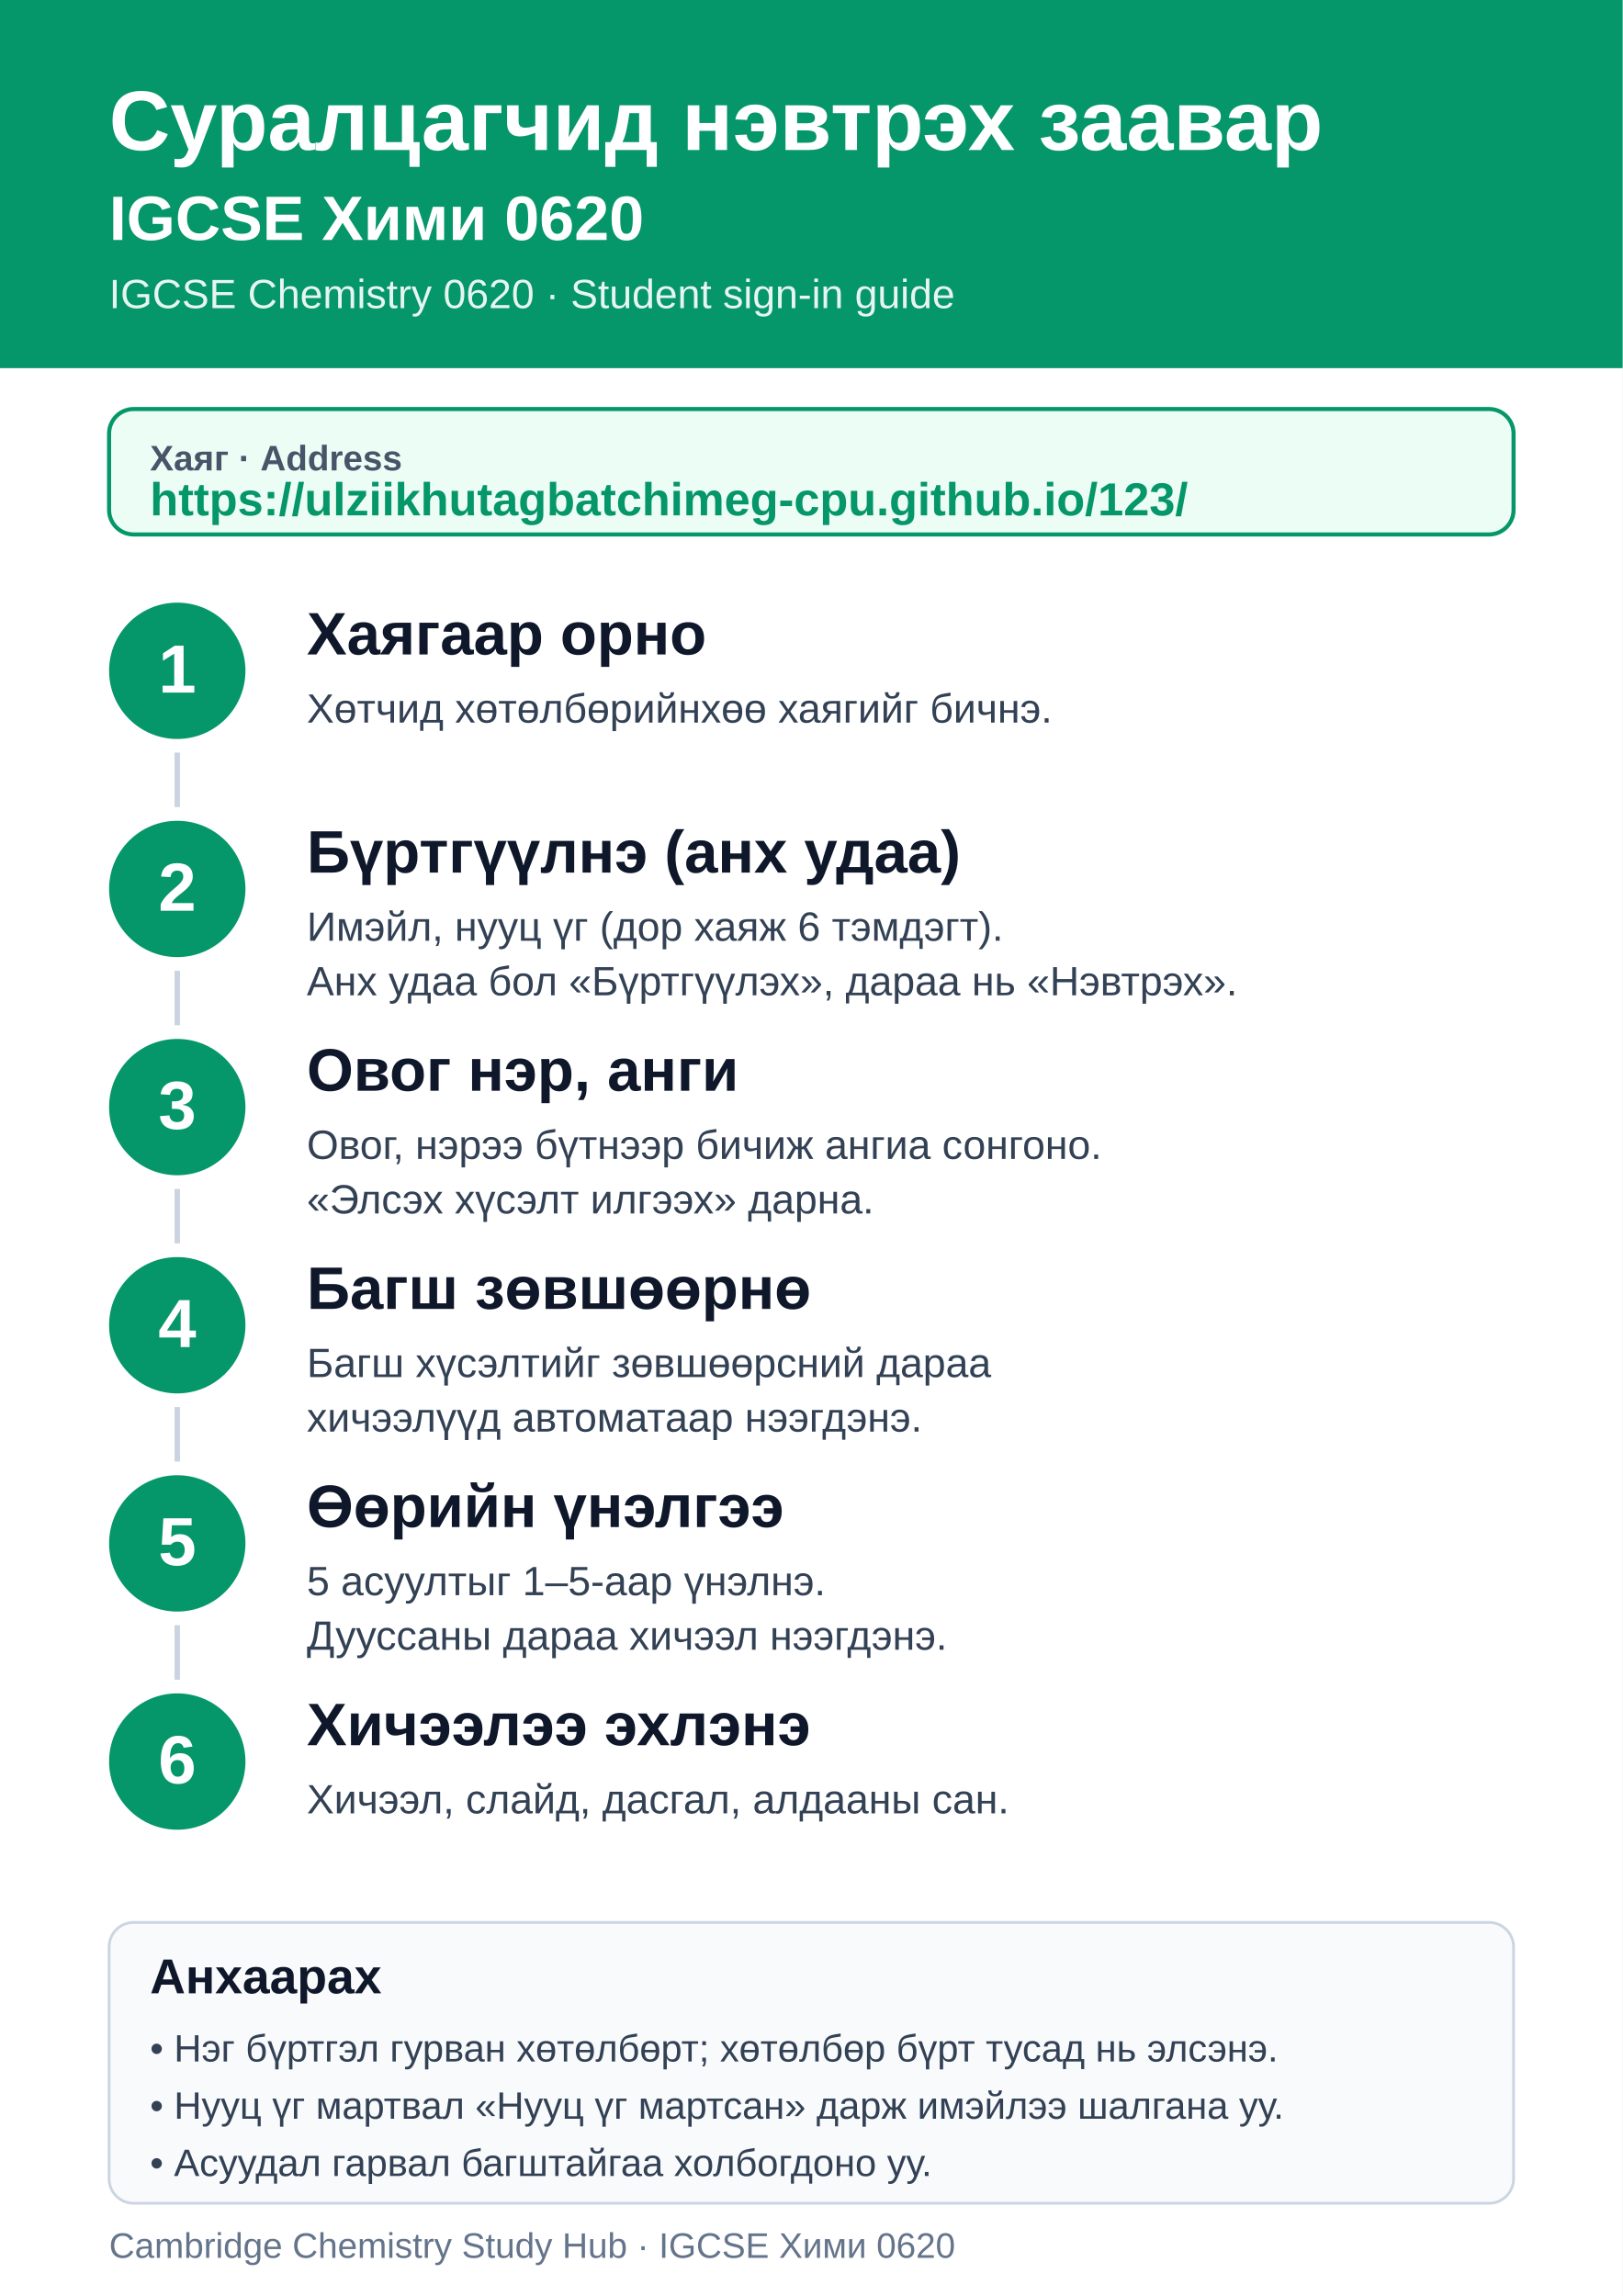
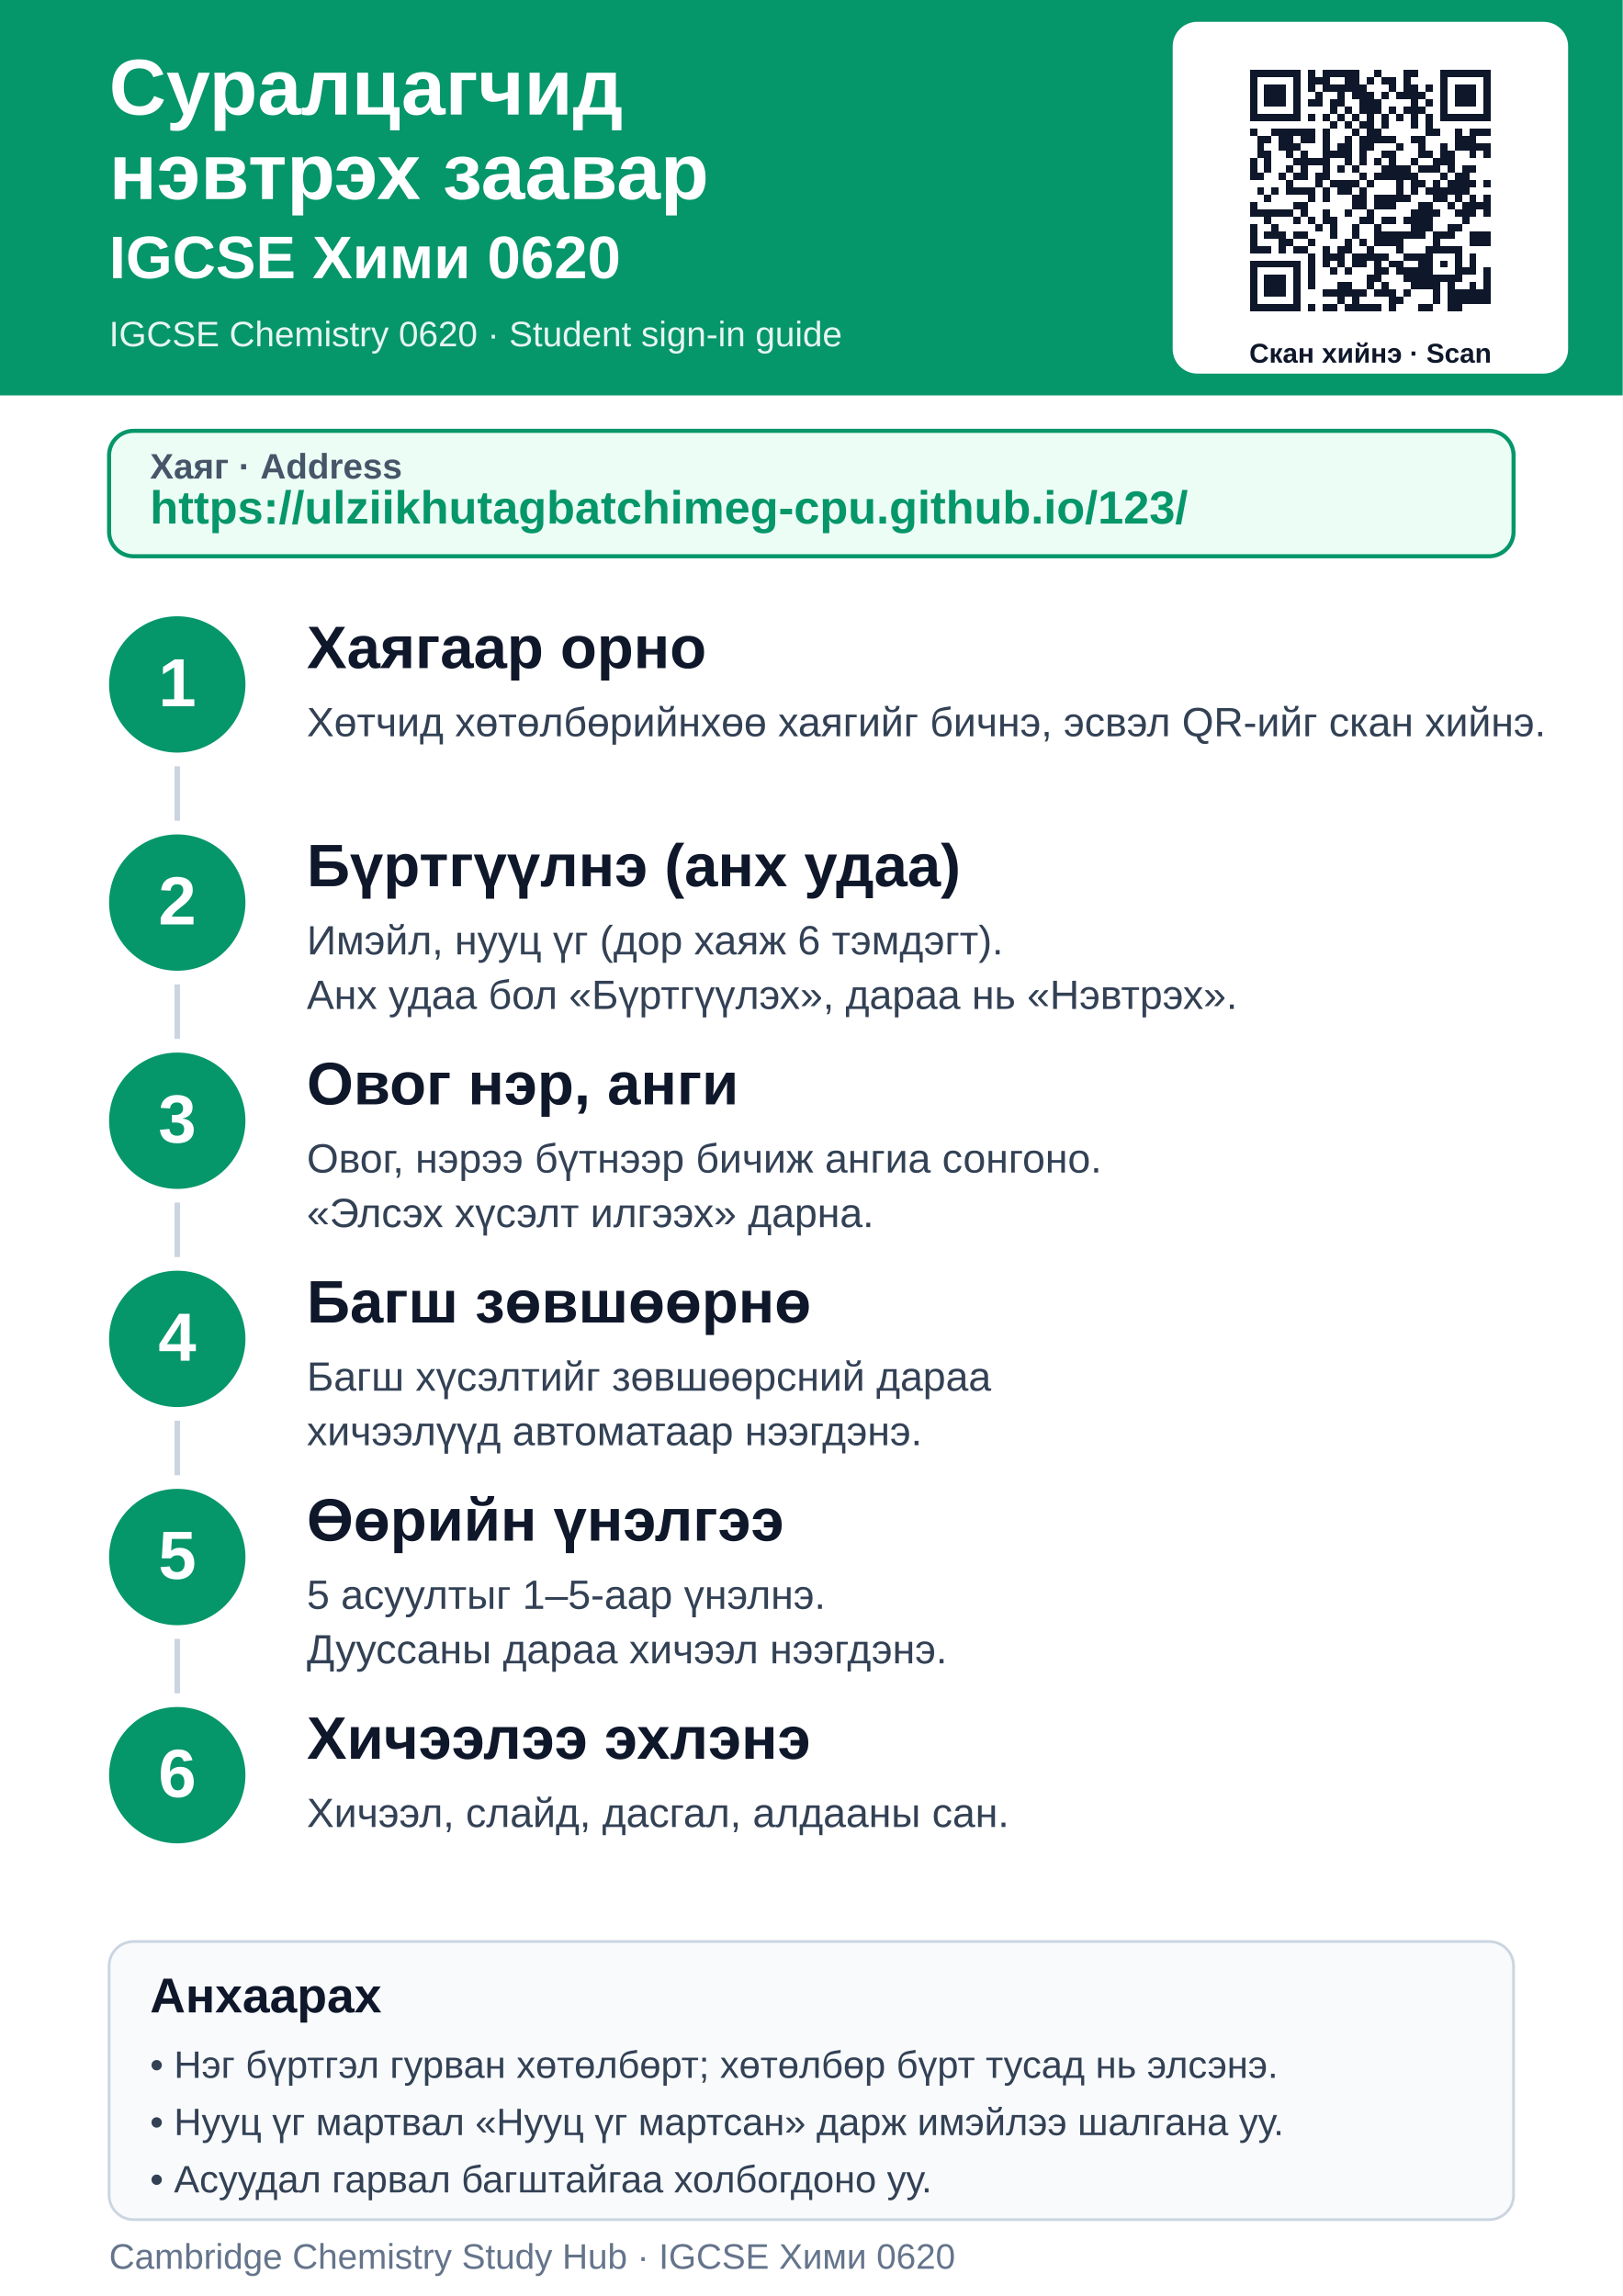
<svg xmlns="http://www.w3.org/2000/svg" width="1190" height="1684" viewBox="0 0 1190 1684" font-family="system-ui, 'Segoe UI', Arial, sans-serif">
  <rect x="0" y="0" width="1190" height="1684" fill="#ffffff" />
-   <rect x="0" y="0" width="1190" height="270" fill="#059669" />
-   <text x="80" y="110" font-size="62" font-weight="800" fill="#ffffff">Суралцагчид нэвтрэх заавар</text>
-   <text x="80" y="176" font-size="46" font-weight="700" fill="#ffffff">IGCSE Хими 0620</text>
-   <text x="80" y="226" font-size="30" fill="#ffffff" fill-opacity="0.9">IGCSE Chemistry 0620 · Student sign-in guide</text>
-   <rect x="80" y="300" width="1030" height="92" rx="18" fill="#ecfdf5" stroke="#059669" stroke-width="3" />
-   <text x="110" y="345" font-size="26" font-weight="700" fill="#475569">Хаяг · Address</text>
-   <text x="110" y="378" font-size="34" font-weight="800" fill="#059669">https://ulziikhutagbatchimeg-cpu.github.io/123/</text>
-   <circle cx="130" cy="492" r="50" fill="#059669" />
-   <text x="130" y="508" font-size="50" font-weight="800" fill="#ffffff" text-anchor="middle">1</text>
-   <text x="225" y="480" font-size="44" font-weight="800" fill="#0f172a">Хаягаар орно</text>
-   <text x="225" y="530" font-size="30" fill="#334155">Хөтчид хөтөлбөрийнхөө хаягийг бичнэ.</text>
-   <line x1="130" y1="552" x2="130" y2="592" stroke="#cbd5e1" stroke-width="4" />
-   <circle cx="130" cy="652" r="50" fill="#059669" />
-   <text x="130" y="668" font-size="50" font-weight="800" fill="#ffffff" text-anchor="middle">2</text>
-   <text x="225" y="640" font-size="44" font-weight="800" fill="#0f172a">Бүртгүүлнэ (анх удаа)</text>
-   <text x="225" y="690" font-size="30" fill="#334155">Имэйл, нууц үг (дор хаяж 6 тэмдэгт).</text>
-   <text x="225" y="730" font-size="30" fill="#334155">Анх удаа бол «Бүртгүүлэх», дараа нь «Нэвтрэх».</text>
-   <line x1="130" y1="712" x2="130" y2="752" stroke="#cbd5e1" stroke-width="4" />
-   <circle cx="130" cy="812" r="50" fill="#059669" />
-   <text x="130" y="828" font-size="50" font-weight="800" fill="#ffffff" text-anchor="middle">3</text>
-   <text x="225" y="800" font-size="44" font-weight="800" fill="#0f172a">Овог нэр, анги</text>
-   <text x="225" y="850" font-size="30" fill="#334155">Овог, нэрээ бүтнээр бичиж ангиа сонгоно.</text>
-   <text x="225" y="890" font-size="30" fill="#334155">«Элсэх хүсэлт илгээх» дарна.</text>
-   <line x1="130" y1="872" x2="130" y2="912" stroke="#cbd5e1" stroke-width="4" />
-   <circle cx="130" cy="972" r="50" fill="#059669" />
-   <text x="130" y="988" font-size="50" font-weight="800" fill="#ffffff" text-anchor="middle">4</text>
-   <text x="225" y="960" font-size="44" font-weight="800" fill="#0f172a">Багш зөвшөөрнө</text>
-   <text x="225" y="1010" font-size="30" fill="#334155">Багш хүсэлтийг зөвшөөрсний дараа</text>
-   <text x="225" y="1050" font-size="30" fill="#334155">хичээлүүд автоматаар нээгдэнэ.</text>
-   <line x1="130" y1="1032" x2="130" y2="1072" stroke="#cbd5e1" stroke-width="4" />
-   <circle cx="130" cy="1132" r="50" fill="#059669" />
-   <text x="130" y="1148" font-size="50" font-weight="800" fill="#ffffff" text-anchor="middle">5</text>
-   <text x="225" y="1120" font-size="44" font-weight="800" fill="#0f172a">Өөрийн үнэлгээ</text>
-   <text x="225" y="1170" font-size="30" fill="#334155">5 асуултыг 1–5-аар үнэлнэ.</text>
-   <text x="225" y="1210" font-size="30" fill="#334155">Дууссаны дараа хичээл нээгдэнэ.</text>
-   <line x1="130" y1="1192" x2="130" y2="1232" stroke="#cbd5e1" stroke-width="4" />
-   <circle cx="130" cy="1292" r="50" fill="#059669" />
-   <text x="130" y="1308" font-size="50" font-weight="800" fill="#ffffff" text-anchor="middle">6</text>
-   <text x="225" y="1280" font-size="44" font-weight="800" fill="#0f172a">Хичээлээ эхлэнэ</text>
-   <text x="225" y="1330" font-size="30" fill="#334155">Хичээл, слайд, дасгал, алдааны сан.</text>
-   <rect x="80" y="1410" width="1030" height="206" rx="18" fill="#f8fafc" stroke="#cbd5e1" stroke-width="2" />
-   <text x="110" y="1462" font-size="36" font-weight="800" fill="#0f172a">Анхаарах</text>
-   <text x="110" y="1512" font-size="28" fill="#334155">• Нэг бүртгэл гурван хөтөлбөрт; хөтөлбөр бүрт тусад нь элсэнэ.</text>
-   <text x="110" y="1554" font-size="28" fill="#334155">• Нууц үг мартвал «Нууц үг мартсан» дарж имэйлээ шалгана уу.</text>
-   <text x="110" y="1596" font-size="28" fill="#334155">• Асуудал гарвал багштайгаа холбогдоно уу.</text>
-   <text x="80" y="1656" font-size="26" fill="#64748b">Cambridge Chemistry Study Hub · IGCSE Хими 0620</text>
+   <rect x="0" y="0" width="1190" height="290" fill="#059669" />
+   <text x="80" y="84" font-size="58" font-weight="800" fill="#ffffff">Суралцагчид</text>
+   <text x="80" y="146" font-size="58" font-weight="800" fill="#ffffff">нэвтрэх заавар</text>
+   <text x="80" y="204" font-size="44" font-weight="700" fill="#ffffff">IGCSE Хими 0620</text>
+   <text x="80" y="254" font-size="26" fill="#ffffff" fill-opacity="0.9">IGCSE Chemistry 0620 · Student sign-in guide</text>
+   <rect x="860" y="16" width="290" height="258" rx="18" fill="#ffffff" />
+   <g transform="translate(895 30)">
+     <rect width="220" height="220" fill="#ffffff" />
+     <path d="M21.463 21.463h5.366v5.366h-5.366zM26.829 21.463h5.366v5.366h-5.366zM32.195 21.463h5.366v5.366h-5.366zM37.561 21.463h5.366v5.366h-5.366zM42.927 21.463h5.366v5.366h-5.366zM48.293 21.463h5.366v5.366h-5.366zM53.659 21.463h5.366v5.366h-5.366zM64.39 21.463h5.366v5.366h-5.366zM75.122 21.463h5.366v5.366h-5.366zM80.488 21.463h5.366v5.366h-5.366zM85.854 21.463h5.366v5.366h-5.366zM91.22 21.463h5.366v5.366h-5.366zM96.585 21.463h5.366v5.366h-5.366zM112.683 21.463h5.366v5.366h-5.366zM134.146 21.463h5.366v5.366h-5.366zM139.512 21.463h5.366v5.366h-5.366zM160.976 21.463h5.366v5.366h-5.366zM166.341 21.463h5.366v5.366h-5.366zM171.707 21.463h5.366v5.366h-5.366zM177.073 21.463h5.366v5.366h-5.366zM182.439 21.463h5.366v5.366h-5.366zM187.805 21.463h5.366v5.366h-5.366zM193.171 21.463h5.366v5.366h-5.366zM21.463 26.829h5.366v5.366h-5.366zM53.659 26.829h5.366v5.366h-5.366zM64.39 26.829h5.366v5.366h-5.366zM69.756 26.829h5.366v5.366h-5.366zM75.122 26.829h5.366v5.366h-5.366zM91.22 26.829h5.366v5.366h-5.366zM96.585 26.829h5.366v5.366h-5.366zM107.317 26.829h5.366v5.366h-5.366zM118.049 26.829h5.366v5.366h-5.366zM123.415 26.829h5.366v5.366h-5.366zM134.146 26.829h5.366v5.366h-5.366zM160.976 26.829h5.366v5.366h-5.366zM193.171 26.829h5.366v5.366h-5.366zM21.463 32.195h5.366v5.366h-5.366zM32.195 32.195h5.366v5.366h-5.366zM37.561 32.195h5.366v5.366h-5.366zM42.927 32.195h5.366v5.366h-5.366zM53.659 32.195h5.366v5.366h-5.366zM64.39 32.195h5.366v5.366h-5.366zM75.122 32.195h5.366v5.366h-5.366zM80.488 32.195h5.366v5.366h-5.366zM85.854 32.195h5.366v5.366h-5.366zM91.22 32.195h5.366v5.366h-5.366zM96.585 32.195h5.366v5.366h-5.366zM101.951 32.195h5.366v5.366h-5.366zM123.415 32.195h5.366v5.366h-5.366zM134.146 32.195h5.366v5.366h-5.366zM139.512 32.195h5.366v5.366h-5.366zM150.244 32.195h5.366v5.366h-5.366zM160.976 32.195h5.366v5.366h-5.366zM171.707 32.195h5.366v5.366h-5.366zM177.073 32.195h5.366v5.366h-5.366zM182.439 32.195h5.366v5.366h-5.366zM193.171 32.195h5.366v5.366h-5.366zM21.463 37.561h5.366v5.366h-5.366zM32.195 37.561h5.366v5.366h-5.366zM37.561 37.561h5.366v5.366h-5.366zM42.927 37.561h5.366v5.366h-5.366zM53.659 37.561h5.366v5.366h-5.366zM69.756 37.561h5.366v5.366h-5.366zM85.854 37.561h5.366v5.366h-5.366zM96.585 37.561h5.366v5.366h-5.366zM101.951 37.561h5.366v5.366h-5.366zM107.317 37.561h5.366v5.366h-5.366zM118.049 37.561h5.366v5.366h-5.366zM128.78 37.561h5.366v5.366h-5.366zM134.146 37.561h5.366v5.366h-5.366zM139.512 37.561h5.366v5.366h-5.366zM144.878 37.561h5.366v5.366h-5.366zM160.976 37.561h5.366v5.366h-5.366zM171.707 37.561h5.366v5.366h-5.366zM177.073 37.561h5.366v5.366h-5.366zM182.439 37.561h5.366v5.366h-5.366zM193.171 37.561h5.366v5.366h-5.366zM21.463 42.927h5.366v5.366h-5.366zM32.195 42.927h5.366v5.366h-5.366zM37.561 42.927h5.366v5.366h-5.366zM42.927 42.927h5.366v5.366h-5.366zM53.659 42.927h5.366v5.366h-5.366zM64.39 42.927h5.366v5.366h-5.366zM69.756 42.927h5.366v5.366h-5.366zM80.488 42.927h5.366v5.366h-5.366zM85.854 42.927h5.366v5.366h-5.366zM101.951 42.927h5.366v5.366h-5.366zM107.317 42.927h5.366v5.366h-5.366zM112.683 42.927h5.366v5.366h-5.366zM139.512 42.927h5.366v5.366h-5.366zM150.244 42.927h5.366v5.366h-5.366zM160.976 42.927h5.366v5.366h-5.366zM171.707 42.927h5.366v5.366h-5.366zM177.073 42.927h5.366v5.366h-5.366zM182.439 42.927h5.366v5.366h-5.366zM193.171 42.927h5.366v5.366h-5.366zM21.463 48.293h5.366v5.366h-5.366zM53.659 48.293h5.366v5.366h-5.366zM80.488 48.293h5.366v5.366h-5.366zM91.22 48.293h5.366v5.366h-5.366zM101.951 48.293h5.366v5.366h-5.366zM107.317 48.293h5.366v5.366h-5.366zM112.683 48.293h5.366v5.366h-5.366zM123.415 48.293h5.366v5.366h-5.366zM134.146 48.293h5.366v5.366h-5.366zM139.512 48.293h5.366v5.366h-5.366zM144.878 48.293h5.366v5.366h-5.366zM160.976 48.293h5.366v5.366h-5.366zM193.171 48.293h5.366v5.366h-5.366zM21.463 53.659h5.366v5.366h-5.366zM26.829 53.659h5.366v5.366h-5.366zM32.195 53.659h5.366v5.366h-5.366zM37.561 53.659h5.366v5.366h-5.366zM42.927 53.659h5.366v5.366h-5.366zM48.293 53.659h5.366v5.366h-5.366zM53.659 53.659h5.366v5.366h-5.366zM64.39 53.659h5.366v5.366h-5.366zM75.122 53.659h5.366v5.366h-5.366zM85.854 53.659h5.366v5.366h-5.366zM96.585 53.659h5.366v5.366h-5.366zM107.317 53.659h5.366v5.366h-5.366zM118.049 53.659h5.366v5.366h-5.366zM128.78 53.659h5.366v5.366h-5.366zM139.512 53.659h5.366v5.366h-5.366zM150.244 53.659h5.366v5.366h-5.366zM160.976 53.659h5.366v5.366h-5.366zM166.341 53.659h5.366v5.366h-5.366zM171.707 53.659h5.366v5.366h-5.366zM177.073 53.659h5.366v5.366h-5.366zM182.439 53.659h5.366v5.366h-5.366zM187.805 53.659h5.366v5.366h-5.366zM193.171 53.659h5.366v5.366h-5.366zM80.488 59.024h5.366v5.366h-5.366zM91.22 59.024h5.366v5.366h-5.366zM101.951 59.024h5.366v5.366h-5.366zM107.317 59.024h5.366v5.366h-5.366zM118.049 59.024h5.366v5.366h-5.366zM139.512 59.024h5.366v5.366h-5.366zM150.244 59.024h5.366v5.366h-5.366zM21.463 64.39h5.366v5.366h-5.366zM37.561 64.39h5.366v5.366h-5.366zM42.927 64.39h5.366v5.366h-5.366zM48.293 64.39h5.366v5.366h-5.366zM53.659 64.39h5.366v5.366h-5.366zM59.024 64.39h5.366v5.366h-5.366zM64.39 64.39h5.366v5.366h-5.366zM75.122 64.39h5.366v5.366h-5.366zM96.585 64.39h5.366v5.366h-5.366zM107.317 64.39h5.366v5.366h-5.366zM112.683 64.39h5.366v5.366h-5.366zM150.244 64.39h5.366v5.366h-5.366zM155.61 64.39h5.366v5.366h-5.366zM171.707 64.39h5.366v5.366h-5.366zM182.439 64.39h5.366v5.366h-5.366zM187.805 64.39h5.366v5.366h-5.366zM193.171 64.39h5.366v5.366h-5.366zM26.829 69.756h5.366v5.366h-5.366zM32.195 69.756h5.366v5.366h-5.366zM42.927 69.756h5.366v5.366h-5.366zM48.293 69.756h5.366v5.366h-5.366zM59.024 69.756h5.366v5.366h-5.366zM64.39 69.756h5.366v5.366h-5.366zM75.122 69.756h5.366v5.366h-5.366zM91.22 69.756h5.366v5.366h-5.366zM101.951 69.756h5.366v5.366h-5.366zM107.317 69.756h5.366v5.366h-5.366zM112.683 69.756h5.366v5.366h-5.366zM118.049 69.756h5.366v5.366h-5.366zM123.415 69.756h5.366v5.366h-5.366zM139.512 69.756h5.366v5.366h-5.366zM144.878 69.756h5.366v5.366h-5.366zM171.707 69.756h5.366v5.366h-5.366zM177.073 69.756h5.366v5.366h-5.366zM182.439 69.756h5.366v5.366h-5.366zM26.829 75.122h5.366v5.366h-5.366zM42.927 75.122h5.366v5.366h-5.366zM48.293 75.122h5.366v5.366h-5.366zM53.659 75.122h5.366v5.366h-5.366zM75.122 75.122h5.366v5.366h-5.366zM85.854 75.122h5.366v5.366h-5.366zM91.22 75.122h5.366v5.366h-5.366zM101.951 75.122h5.366v5.366h-5.366zM107.317 75.122h5.366v5.366h-5.366zM128.78 75.122h5.366v5.366h-5.366zM144.878 75.122h5.366v5.366h-5.366zM160.976 75.122h5.366v5.366h-5.366zM171.707 75.122h5.366v5.366h-5.366zM177.073 75.122h5.366v5.366h-5.366zM182.439 75.122h5.366v5.366h-5.366zM187.805 75.122h5.366v5.366h-5.366zM193.171 75.122h5.366v5.366h-5.366zM26.829 80.488h5.366v5.366h-5.366zM32.195 80.488h5.366v5.366h-5.366zM48.293 80.488h5.366v5.366h-5.366zM59.024 80.488h5.366v5.366h-5.366zM75.122 80.488h5.366v5.366h-5.366zM80.488 80.488h5.366v5.366h-5.366zM85.854 80.488h5.366v5.366h-5.366zM91.22 80.488h5.366v5.366h-5.366zM101.951 80.488h5.366v5.366h-5.366zM118.049 80.488h5.366v5.366h-5.366zM123.415 80.488h5.366v5.366h-5.366zM144.878 80.488h5.366v5.366h-5.366zM150.244 80.488h5.366v5.366h-5.366zM160.976 80.488h5.366v5.366h-5.366zM166.341 80.488h5.366v5.366h-5.366zM182.439 80.488h5.366v5.366h-5.366zM193.171 80.488h5.366v5.366h-5.366zM21.463 85.854h5.366v5.366h-5.366zM32.195 85.854h5.366v5.366h-5.366zM53.659 85.854h5.366v5.366h-5.366zM59.024 85.854h5.366v5.366h-5.366zM64.39 85.854h5.366v5.366h-5.366zM69.756 85.854h5.366v5.366h-5.366zM75.122 85.854h5.366v5.366h-5.366zM91.22 85.854h5.366v5.366h-5.366zM101.951 85.854h5.366v5.366h-5.366zM112.683 85.854h5.366v5.366h-5.366zM123.415 85.854h5.366v5.366h-5.366zM139.512 85.854h5.366v5.366h-5.366zM155.61 85.854h5.366v5.366h-5.366zM160.976 85.854h5.366v5.366h-5.366zM166.341 85.854h5.366v5.366h-5.366zM21.463 91.22h5.366v5.366h-5.366zM32.195 91.22h5.366v5.366h-5.366zM48.293 91.22h5.366v5.366h-5.366zM59.024 91.22h5.366v5.366h-5.366zM75.122 91.22h5.366v5.366h-5.366zM85.854 91.22h5.366v5.366h-5.366zM96.585 91.22h5.366v5.366h-5.366zM118.049 91.22h5.366v5.366h-5.366zM123.415 91.22h5.366v5.366h-5.366zM128.78 91.22h5.366v5.366h-5.366zM134.146 91.22h5.366v5.366h-5.366zM144.878 91.22h5.366v5.366h-5.366zM150.244 91.22h5.366v5.366h-5.366zM155.61 91.22h5.366v5.366h-5.366zM166.341 91.22h5.366v5.366h-5.366zM177.073 91.22h5.366v5.366h-5.366zM182.439 91.22h5.366v5.366h-5.366zM21.463 96.585h5.366v5.366h-5.366zM26.829 96.585h5.366v5.366h-5.366zM42.927 96.585h5.366v5.366h-5.366zM53.659 96.585h5.366v5.366h-5.366zM59.024 96.585h5.366v5.366h-5.366zM69.756 96.585h5.366v5.366h-5.366zM75.122 96.585h5.366v5.366h-5.366zM101.951 96.585h5.366v5.366h-5.366zM112.683 96.585h5.366v5.366h-5.366zM118.049 96.585h5.366v5.366h-5.366zM123.415 96.585h5.366v5.366h-5.366zM128.78 96.585h5.366v5.366h-5.366zM134.146 96.585h5.366v5.366h-5.366zM139.512 96.585h5.366v5.366h-5.366zM160.976 96.585h5.366v5.366h-5.366zM171.707 96.585h5.366v5.366h-5.366zM177.073 96.585h5.366v5.366h-5.366zM48.293 101.951h5.366v5.366h-5.366zM69.756 101.951h5.366v5.366h-5.366zM80.488 101.951h5.366v5.366h-5.366zM85.854 101.951h5.366v5.366h-5.366zM91.22 101.951h5.366v5.366h-5.366zM96.585 101.951h5.366v5.366h-5.366zM107.317 101.951h5.366v5.366h-5.366zM128.78 101.951h5.366v5.366h-5.366zM139.512 101.951h5.366v5.366h-5.366zM144.878 101.951h5.366v5.366h-5.366zM155.61 101.951h5.366v5.366h-5.366zM166.341 101.951h5.366v5.366h-5.366zM171.707 101.951h5.366v5.366h-5.366zM177.073 101.951h5.366v5.366h-5.366zM182.439 101.951h5.366v5.366h-5.366zM193.171 101.951h5.366v5.366h-5.366zM26.829 107.317h5.366v5.366h-5.366zM37.561 107.317h5.366v5.366h-5.366zM48.293 107.317h5.366v5.366h-5.366zM53.659 107.317h5.366v5.366h-5.366zM59.024 107.317h5.366v5.366h-5.366zM64.39 107.317h5.366v5.366h-5.366zM75.122 107.317h5.366v5.366h-5.366zM85.854 107.317h5.366v5.366h-5.366zM91.22 107.317h5.366v5.366h-5.366zM101.951 107.317h5.366v5.366h-5.366zM128.78 107.317h5.366v5.366h-5.366zM139.512 107.317h5.366v5.366h-5.366zM150.244 107.317h5.366v5.366h-5.366zM155.61 107.317h5.366v5.366h-5.366zM160.976 107.317h5.366v5.366h-5.366zM166.341 107.317h5.366v5.366h-5.366zM171.707 107.317h5.366v5.366h-5.366zM177.073 107.317h5.366v5.366h-5.366zM32.195 112.683h5.366v5.366h-5.366zM64.39 112.683h5.366v5.366h-5.366zM75.122 112.683h5.366v5.366h-5.366zM96.585 112.683h5.366v5.366h-5.366zM101.951 112.683h5.366v5.366h-5.366zM112.683 112.683h5.366v5.366h-5.366zM118.049 112.683h5.366v5.366h-5.366zM123.415 112.683h5.366v5.366h-5.366zM128.78 112.683h5.366v5.366h-5.366zM134.146 112.683h5.366v5.366h-5.366zM155.61 112.683h5.366v5.366h-5.366zM160.976 112.683h5.366v5.366h-5.366zM171.707 112.683h5.366v5.366h-5.366zM182.439 112.683h5.366v5.366h-5.366zM193.171 112.683h5.366v5.366h-5.366zM21.463 118.049h5.366v5.366h-5.366zM53.659 118.049h5.366v5.366h-5.366zM59.024 118.049h5.366v5.366h-5.366zM96.585 118.049h5.366v5.366h-5.366zM101.951 118.049h5.366v5.366h-5.366zM112.683 118.049h5.366v5.366h-5.366zM118.049 118.049h5.366v5.366h-5.366zM123.415 118.049h5.366v5.366h-5.366zM144.878 118.049h5.366v5.366h-5.366zM150.244 118.049h5.366v5.366h-5.366zM166.341 118.049h5.366v5.366h-5.366zM177.073 118.049h5.366v5.366h-5.366zM182.439 118.049h5.366v5.366h-5.366zM187.805 118.049h5.366v5.366h-5.366zM193.171 118.049h5.366v5.366h-5.366zM21.463 123.415h5.366v5.366h-5.366zM26.829 123.415h5.366v5.366h-5.366zM32.195 123.415h5.366v5.366h-5.366zM37.561 123.415h5.366v5.366h-5.366zM42.927 123.415h5.366v5.366h-5.366zM48.293 123.415h5.366v5.366h-5.366zM59.024 123.415h5.366v5.366h-5.366zM75.122 123.415h5.366v5.366h-5.366zM91.22 123.415h5.366v5.366h-5.366zM107.317 123.415h5.366v5.366h-5.366zM139.512 123.415h5.366v5.366h-5.366zM144.878 123.415h5.366v5.366h-5.366zM150.244 123.415h5.366v5.366h-5.366zM155.61 123.415h5.366v5.366h-5.366zM171.707 123.415h5.366v5.366h-5.366zM177.073 123.415h5.366v5.366h-5.366zM182.439 123.415h5.366v5.366h-5.366zM193.171 123.415h5.366v5.366h-5.366zM32.195 128.78h5.366v5.366h-5.366zM53.659 128.78h5.366v5.366h-5.366zM64.39 128.78h5.366v5.366h-5.366zM75.122 128.78h5.366v5.366h-5.366zM80.488 128.78h5.366v5.366h-5.366zM101.951 128.78h5.366v5.366h-5.366zM107.317 128.78h5.366v5.366h-5.366zM118.049 128.78h5.366v5.366h-5.366zM123.415 128.78h5.366v5.366h-5.366zM134.146 128.78h5.366v5.366h-5.366zM139.512 128.78h5.366v5.366h-5.366zM144.878 128.78h5.366v5.366h-5.366zM150.244 128.78h5.366v5.366h-5.366zM177.073 128.78h5.366v5.366h-5.366zM21.463 134.146h5.366v5.366h-5.366zM37.561 134.146h5.366v5.366h-5.366zM69.756 134.146h5.366v5.366h-5.366zM80.488 134.146h5.366v5.366h-5.366zM96.585 134.146h5.366v5.366h-5.366zM112.683 134.146h5.366v5.366h-5.366zM139.512 134.146h5.366v5.366h-5.366zM144.878 134.146h5.366v5.366h-5.366zM150.244 134.146h5.366v5.366h-5.366zM166.341 134.146h5.366v5.366h-5.366zM171.707 134.146h5.366v5.366h-5.366zM21.463 139.512h5.366v5.366h-5.366zM32.195 139.512h5.366v5.366h-5.366zM37.561 139.512h5.366v5.366h-5.366zM42.927 139.512h5.366v5.366h-5.366zM53.659 139.512h5.366v5.366h-5.366zM59.024 139.512h5.366v5.366h-5.366zM80.488 139.512h5.366v5.366h-5.366zM96.585 139.512h5.366v5.366h-5.366zM112.683 139.512h5.366v5.366h-5.366zM118.049 139.512h5.366v5.366h-5.366zM123.415 139.512h5.366v5.366h-5.366zM128.78 139.512h5.366v5.366h-5.366zM134.146 139.512h5.366v5.366h-5.366zM139.512 139.512h5.366v5.366h-5.366zM144.878 139.512h5.366v5.366h-5.366zM155.61 139.512h5.366v5.366h-5.366zM160.976 139.512h5.366v5.366h-5.366zM166.341 139.512h5.366v5.366h-5.366zM182.439 139.512h5.366v5.366h-5.366zM187.805 139.512h5.366v5.366h-5.366zM193.171 139.512h5.366v5.366h-5.366zM21.463 144.878h5.366v5.366h-5.366zM42.927 144.878h5.366v5.366h-5.366zM48.293 144.878h5.366v5.366h-5.366zM64.39 144.878h5.366v5.366h-5.366zM91.22 144.878h5.366v5.366h-5.366zM101.951 144.878h5.366v5.366h-5.366zM112.683 144.878h5.366v5.366h-5.366zM118.049 144.878h5.366v5.366h-5.366zM123.415 144.878h5.366v5.366h-5.366zM128.78 144.878h5.366v5.366h-5.366zM155.61 144.878h5.366v5.366h-5.366zM182.439 144.878h5.366v5.366h-5.366zM187.805 144.878h5.366v5.366h-5.366zM193.171 144.878h5.366v5.366h-5.366zM21.463 150.244h5.366v5.366h-5.366zM26.829 150.244h5.366v5.366h-5.366zM32.195 150.244h5.366v5.366h-5.366zM42.927 150.244h5.366v5.366h-5.366zM53.659 150.244h5.366v5.366h-5.366zM59.024 150.244h5.366v5.366h-5.366zM75.122 150.244h5.366v5.366h-5.366zM85.854 150.244h5.366v5.366h-5.366zM91.22 150.244h5.366v5.366h-5.366zM107.317 150.244h5.366v5.366h-5.366zM128.78 150.244h5.366v5.366h-5.366zM150.244 150.244h5.366v5.366h-5.366zM155.61 150.244h5.366v5.366h-5.366zM160.976 150.244h5.366v5.366h-5.366zM166.341 150.244h5.366v5.366h-5.366zM171.707 150.244h5.366v5.366h-5.366zM64.39 155.61h5.366v5.366h-5.366zM75.122 155.61h5.366v5.366h-5.366zM80.488 155.61h5.366v5.366h-5.366zM85.854 155.61h5.366v5.366h-5.366zM96.585 155.61h5.366v5.366h-5.366zM101.951 155.61h5.366v5.366h-5.366zM107.317 155.61h5.366v5.366h-5.366zM112.683 155.61h5.366v5.366h-5.366zM118.049 155.61h5.366v5.366h-5.366zM134.146 155.61h5.366v5.366h-5.366zM139.512 155.61h5.366v5.366h-5.366zM144.878 155.61h5.366v5.366h-5.366zM150.244 155.61h5.366v5.366h-5.366zM171.707 155.61h5.366v5.366h-5.366zM182.439 155.61h5.366v5.366h-5.366zM21.463 160.976h5.366v5.366h-5.366zM26.829 160.976h5.366v5.366h-5.366zM32.195 160.976h5.366v5.366h-5.366zM37.561 160.976h5.366v5.366h-5.366zM42.927 160.976h5.366v5.366h-5.366zM48.293 160.976h5.366v5.366h-5.366zM53.659 160.976h5.366v5.366h-5.366zM64.39 160.976h5.366v5.366h-5.366zM75.122 160.976h5.366v5.366h-5.366zM85.854 160.976h5.366v5.366h-5.366zM96.585 160.976h5.366v5.366h-5.366zM101.951 160.976h5.366v5.366h-5.366zM112.683 160.976h5.366v5.366h-5.366zM123.415 160.976h5.366v5.366h-5.366zM128.78 160.976h5.366v5.366h-5.366zM144.878 160.976h5.366v5.366h-5.366zM150.244 160.976h5.366v5.366h-5.366zM160.976 160.976h5.366v5.366h-5.366zM171.707 160.976h5.366v5.366h-5.366zM182.439 160.976h5.366v5.366h-5.366zM21.463 166.341h5.366v5.366h-5.366zM53.659 166.341h5.366v5.366h-5.366zM64.39 166.341h5.366v5.366h-5.366zM80.488 166.341h5.366v5.366h-5.366zM91.22 166.341h5.366v5.366h-5.366zM112.683 166.341h5.366v5.366h-5.366zM118.049 166.341h5.366v5.366h-5.366zM128.78 166.341h5.366v5.366h-5.366zM134.146 166.341h5.366v5.366h-5.366zM139.512 166.341h5.366v5.366h-5.366zM144.878 166.341h5.366v5.366h-5.366zM150.244 166.341h5.366v5.366h-5.366zM171.707 166.341h5.366v5.366h-5.366zM177.073 166.341h5.366v5.366h-5.366zM182.439 166.341h5.366v5.366h-5.366zM193.171 166.341h5.366v5.366h-5.366zM21.463 171.707h5.366v5.366h-5.366zM32.195 171.707h5.366v5.366h-5.366zM37.561 171.707h5.366v5.366h-5.366zM42.927 171.707h5.366v5.366h-5.366zM53.659 171.707h5.366v5.366h-5.366zM64.39 171.707h5.366v5.366h-5.366zM107.317 171.707h5.366v5.366h-5.366zM112.683 171.707h5.366v5.366h-5.366zM134.146 171.707h5.366v5.366h-5.366zM139.512 171.707h5.366v5.366h-5.366zM144.878 171.707h5.366v5.366h-5.366zM150.244 171.707h5.366v5.366h-5.366zM155.61 171.707h5.366v5.366h-5.366zM160.976 171.707h5.366v5.366h-5.366zM166.341 171.707h5.366v5.366h-5.366zM171.707 171.707h5.366v5.366h-5.366zM193.171 171.707h5.366v5.366h-5.366zM21.463 177.073h5.366v5.366h-5.366zM32.195 177.073h5.366v5.366h-5.366zM37.561 177.073h5.366v5.366h-5.366zM42.927 177.073h5.366v5.366h-5.366zM53.659 177.073h5.366v5.366h-5.366zM64.39 177.073h5.366v5.366h-5.366zM85.854 177.073h5.366v5.366h-5.366zM91.22 177.073h5.366v5.366h-5.366zM107.317 177.073h5.366v5.366h-5.366zM118.049 177.073h5.366v5.366h-5.366zM139.512 177.073h5.366v5.366h-5.366zM144.878 177.073h5.366v5.366h-5.366zM150.244 177.073h5.366v5.366h-5.366zM155.61 177.073h5.366v5.366h-5.366zM166.341 177.073h5.366v5.366h-5.366zM182.439 177.073h5.366v5.366h-5.366zM193.171 177.073h5.366v5.366h-5.366zM21.463 182.439h5.366v5.366h-5.366zM32.195 182.439h5.366v5.366h-5.366zM37.561 182.439h5.366v5.366h-5.366zM42.927 182.439h5.366v5.366h-5.366zM53.659 182.439h5.366v5.366h-5.366zM75.122 182.439h5.366v5.366h-5.366zM80.488 182.439h5.366v5.366h-5.366zM85.854 182.439h5.366v5.366h-5.366zM91.22 182.439h5.366v5.366h-5.366zM96.585 182.439h5.366v5.366h-5.366zM101.951 182.439h5.366v5.366h-5.366zM112.683 182.439h5.366v5.366h-5.366zM118.049 182.439h5.366v5.366h-5.366zM123.415 182.439h5.366v5.366h-5.366zM134.146 182.439h5.366v5.366h-5.366zM155.61 182.439h5.366v5.366h-5.366zM166.341 182.439h5.366v5.366h-5.366zM171.707 182.439h5.366v5.366h-5.366zM177.073 182.439h5.366v5.366h-5.366zM182.439 182.439h5.366v5.366h-5.366zM187.805 182.439h5.366v5.366h-5.366zM193.171 182.439h5.366v5.366h-5.366zM21.463 187.805h5.366v5.366h-5.366zM53.659 187.805h5.366v5.366h-5.366zM85.854 187.805h5.366v5.366h-5.366zM96.585 187.805h5.366v5.366h-5.366zM123.415 187.805h5.366v5.366h-5.366zM128.78 187.805h5.366v5.366h-5.366zM155.61 187.805h5.366v5.366h-5.366zM166.341 187.805h5.366v5.366h-5.366zM171.707 187.805h5.366v5.366h-5.366zM177.073 187.805h5.366v5.366h-5.366zM182.439 187.805h5.366v5.366h-5.366zM187.805 187.805h5.366v5.366h-5.366zM193.171 187.805h5.366v5.366h-5.366zM21.463 193.171h5.366v5.366h-5.366zM26.829 193.171h5.366v5.366h-5.366zM32.195 193.171h5.366v5.366h-5.366zM37.561 193.171h5.366v5.366h-5.366zM42.927 193.171h5.366v5.366h-5.366zM48.293 193.171h5.366v5.366h-5.366zM53.659 193.171h5.366v5.366h-5.366zM64.39 193.171h5.366v5.366h-5.366zM75.122 193.171h5.366v5.366h-5.366zM80.488 193.171h5.366v5.366h-5.366zM91.22 193.171h5.366v5.366h-5.366zM96.585 193.171h5.366v5.366h-5.366zM101.951 193.171h5.366v5.366h-5.366zM107.317 193.171h5.366v5.366h-5.366zM112.683 193.171h5.366v5.366h-5.366zM123.415 193.171h5.366v5.366h-5.366zM144.878 193.171h5.366v5.366h-5.366zM150.244 193.171h5.366v5.366h-5.366zM166.341 193.171h5.366v5.366h-5.366zM171.707 193.171h5.366v5.366h-5.366z" fill="#0f172a" shape-rendering="crispEdges" />
+   </g>
+   <text x="1005" y="266" font-size="20" font-weight="800" fill="#0f172a" text-anchor="middle">Скан хийнэ · Scan</text>
+   <rect x="80" y="316" width="1030" height="92" rx="18" fill="#ecfdf5" stroke="#059669" stroke-width="3" />
+   <text x="110" y="351" font-size="26" font-weight="700" fill="#475569">Хаяг · Address</text>
+   <text x="110" y="384" font-size="34" font-weight="800" fill="#059669">https://ulziikhutagbatchimeg-cpu.github.io/123/</text>
+   <circle cx="130" cy="502" r="50" fill="#059669" />
+   <text x="130" y="518" font-size="50" font-weight="800" fill="#ffffff" text-anchor="middle">1</text>
+   <text x="225" y="490" font-size="44" font-weight="800" fill="#0f172a">Хаягаар орно</text>
+   <text x="225" y="540" font-size="30" fill="#334155">Хөтчид хөтөлбөрийнхөө хаягийг бичнэ, эсвэл QR-ийг скан хийнэ.</text>
+   <line x1="130" y1="562" x2="130" y2="602" stroke="#cbd5e1" stroke-width="4" />
+   <circle cx="130" cy="662" r="50" fill="#059669" />
+   <text x="130" y="678" font-size="50" font-weight="800" fill="#ffffff" text-anchor="middle">2</text>
+   <text x="225" y="650" font-size="44" font-weight="800" fill="#0f172a">Бүртгүүлнэ (анх удаа)</text>
+   <text x="225" y="700" font-size="30" fill="#334155">Имэйл, нууц үг (дор хаяж 6 тэмдэгт).</text>
+   <text x="225" y="740" font-size="30" fill="#334155">Анх удаа бол «Бүртгүүлэх», дараа нь «Нэвтрэх».</text>
+   <line x1="130" y1="722" x2="130" y2="762" stroke="#cbd5e1" stroke-width="4" />
+   <circle cx="130" cy="822" r="50" fill="#059669" />
+   <text x="130" y="838" font-size="50" font-weight="800" fill="#ffffff" text-anchor="middle">3</text>
+   <text x="225" y="810" font-size="44" font-weight="800" fill="#0f172a">Овог нэр, анги</text>
+   <text x="225" y="860" font-size="30" fill="#334155">Овог, нэрээ бүтнээр бичиж ангиа сонгоно.</text>
+   <text x="225" y="900" font-size="30" fill="#334155">«Элсэх хүсэлт илгээх» дарна.</text>
+   <line x1="130" y1="882" x2="130" y2="922" stroke="#cbd5e1" stroke-width="4" />
+   <circle cx="130" cy="982" r="50" fill="#059669" />
+   <text x="130" y="998" font-size="50" font-weight="800" fill="#ffffff" text-anchor="middle">4</text>
+   <text x="225" y="970" font-size="44" font-weight="800" fill="#0f172a">Багш зөвшөөрнө</text>
+   <text x="225" y="1020" font-size="30" fill="#334155">Багш хүсэлтийг зөвшөөрсний дараа</text>
+   <text x="225" y="1060" font-size="30" fill="#334155">хичээлүүд автоматаар нээгдэнэ.</text>
+   <line x1="130" y1="1042" x2="130" y2="1082" stroke="#cbd5e1" stroke-width="4" />
+   <circle cx="130" cy="1142" r="50" fill="#059669" />
+   <text x="130" y="1158" font-size="50" font-weight="800" fill="#ffffff" text-anchor="middle">5</text>
+   <text x="225" y="1130" font-size="44" font-weight="800" fill="#0f172a">Өөрийн үнэлгээ</text>
+   <text x="225" y="1180" font-size="30" fill="#334155">5 асуултыг 1–5-аар үнэлнэ.</text>
+   <text x="225" y="1220" font-size="30" fill="#334155">Дууссаны дараа хичээл нээгдэнэ.</text>
+   <line x1="130" y1="1202" x2="130" y2="1242" stroke="#cbd5e1" stroke-width="4" />
+   <circle cx="130" cy="1302" r="50" fill="#059669" />
+   <text x="130" y="1318" font-size="50" font-weight="800" fill="#ffffff" text-anchor="middle">6</text>
+   <text x="225" y="1290" font-size="44" font-weight="800" fill="#0f172a">Хичээлээ эхлэнэ</text>
+   <text x="225" y="1340" font-size="30" fill="#334155">Хичээл, слайд, дасгал, алдааны сан.</text>
+   <rect x="80" y="1424" width="1030" height="204" rx="18" fill="#f8fafc" stroke="#cbd5e1" stroke-width="2" />
+   <text x="110" y="1476" font-size="36" font-weight="800" fill="#0f172a">Анхаарах</text>
+   <text x="110" y="1524" font-size="28" fill="#334155">• Нэг бүртгэл гурван хөтөлбөрт; хөтөлбөр бүрт тусад нь элсэнэ.</text>
+   <text x="110" y="1566" font-size="28" fill="#334155">• Нууц үг мартвал «Нууц үг мартсан» дарж имэйлээ шалгана уу.</text>
+   <text x="110" y="1608" font-size="28" fill="#334155">• Асуудал гарвал багштайгаа холбогдоно уу.</text>
+   <text x="80" y="1664" font-size="26" fill="#64748b">Cambridge Chemistry Study Hub · IGCSE Хими 0620</text>
</svg>
